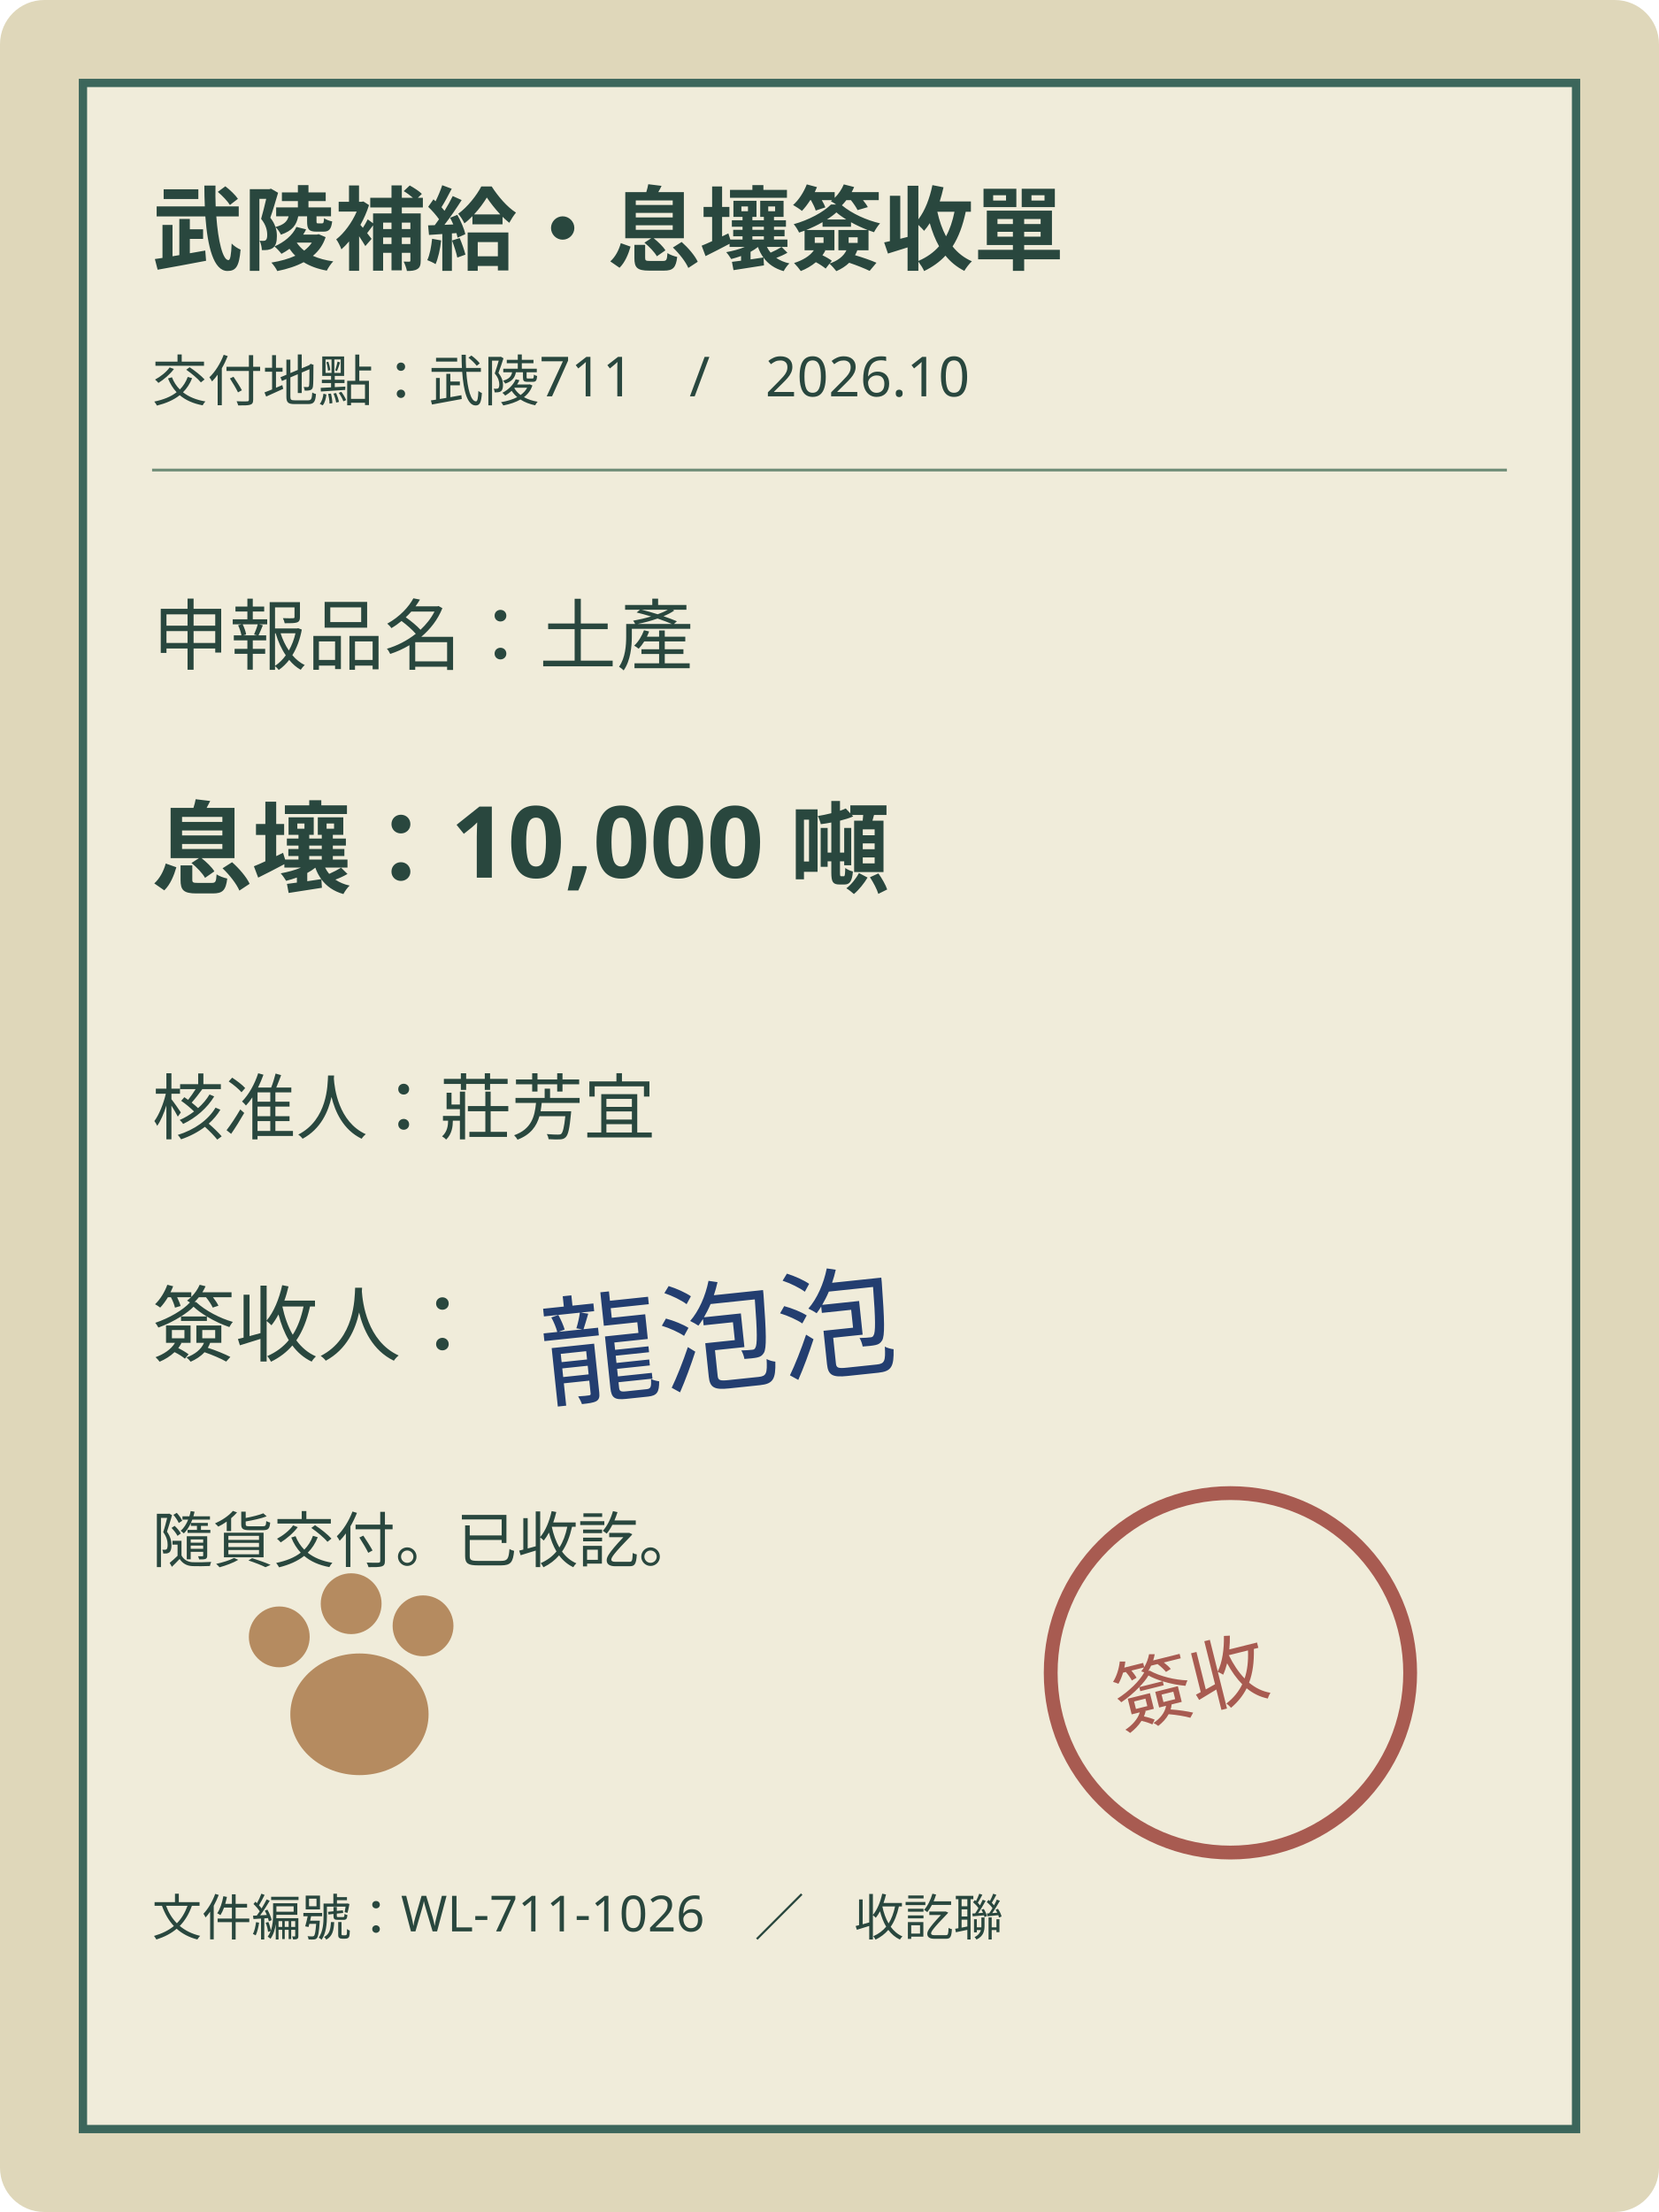
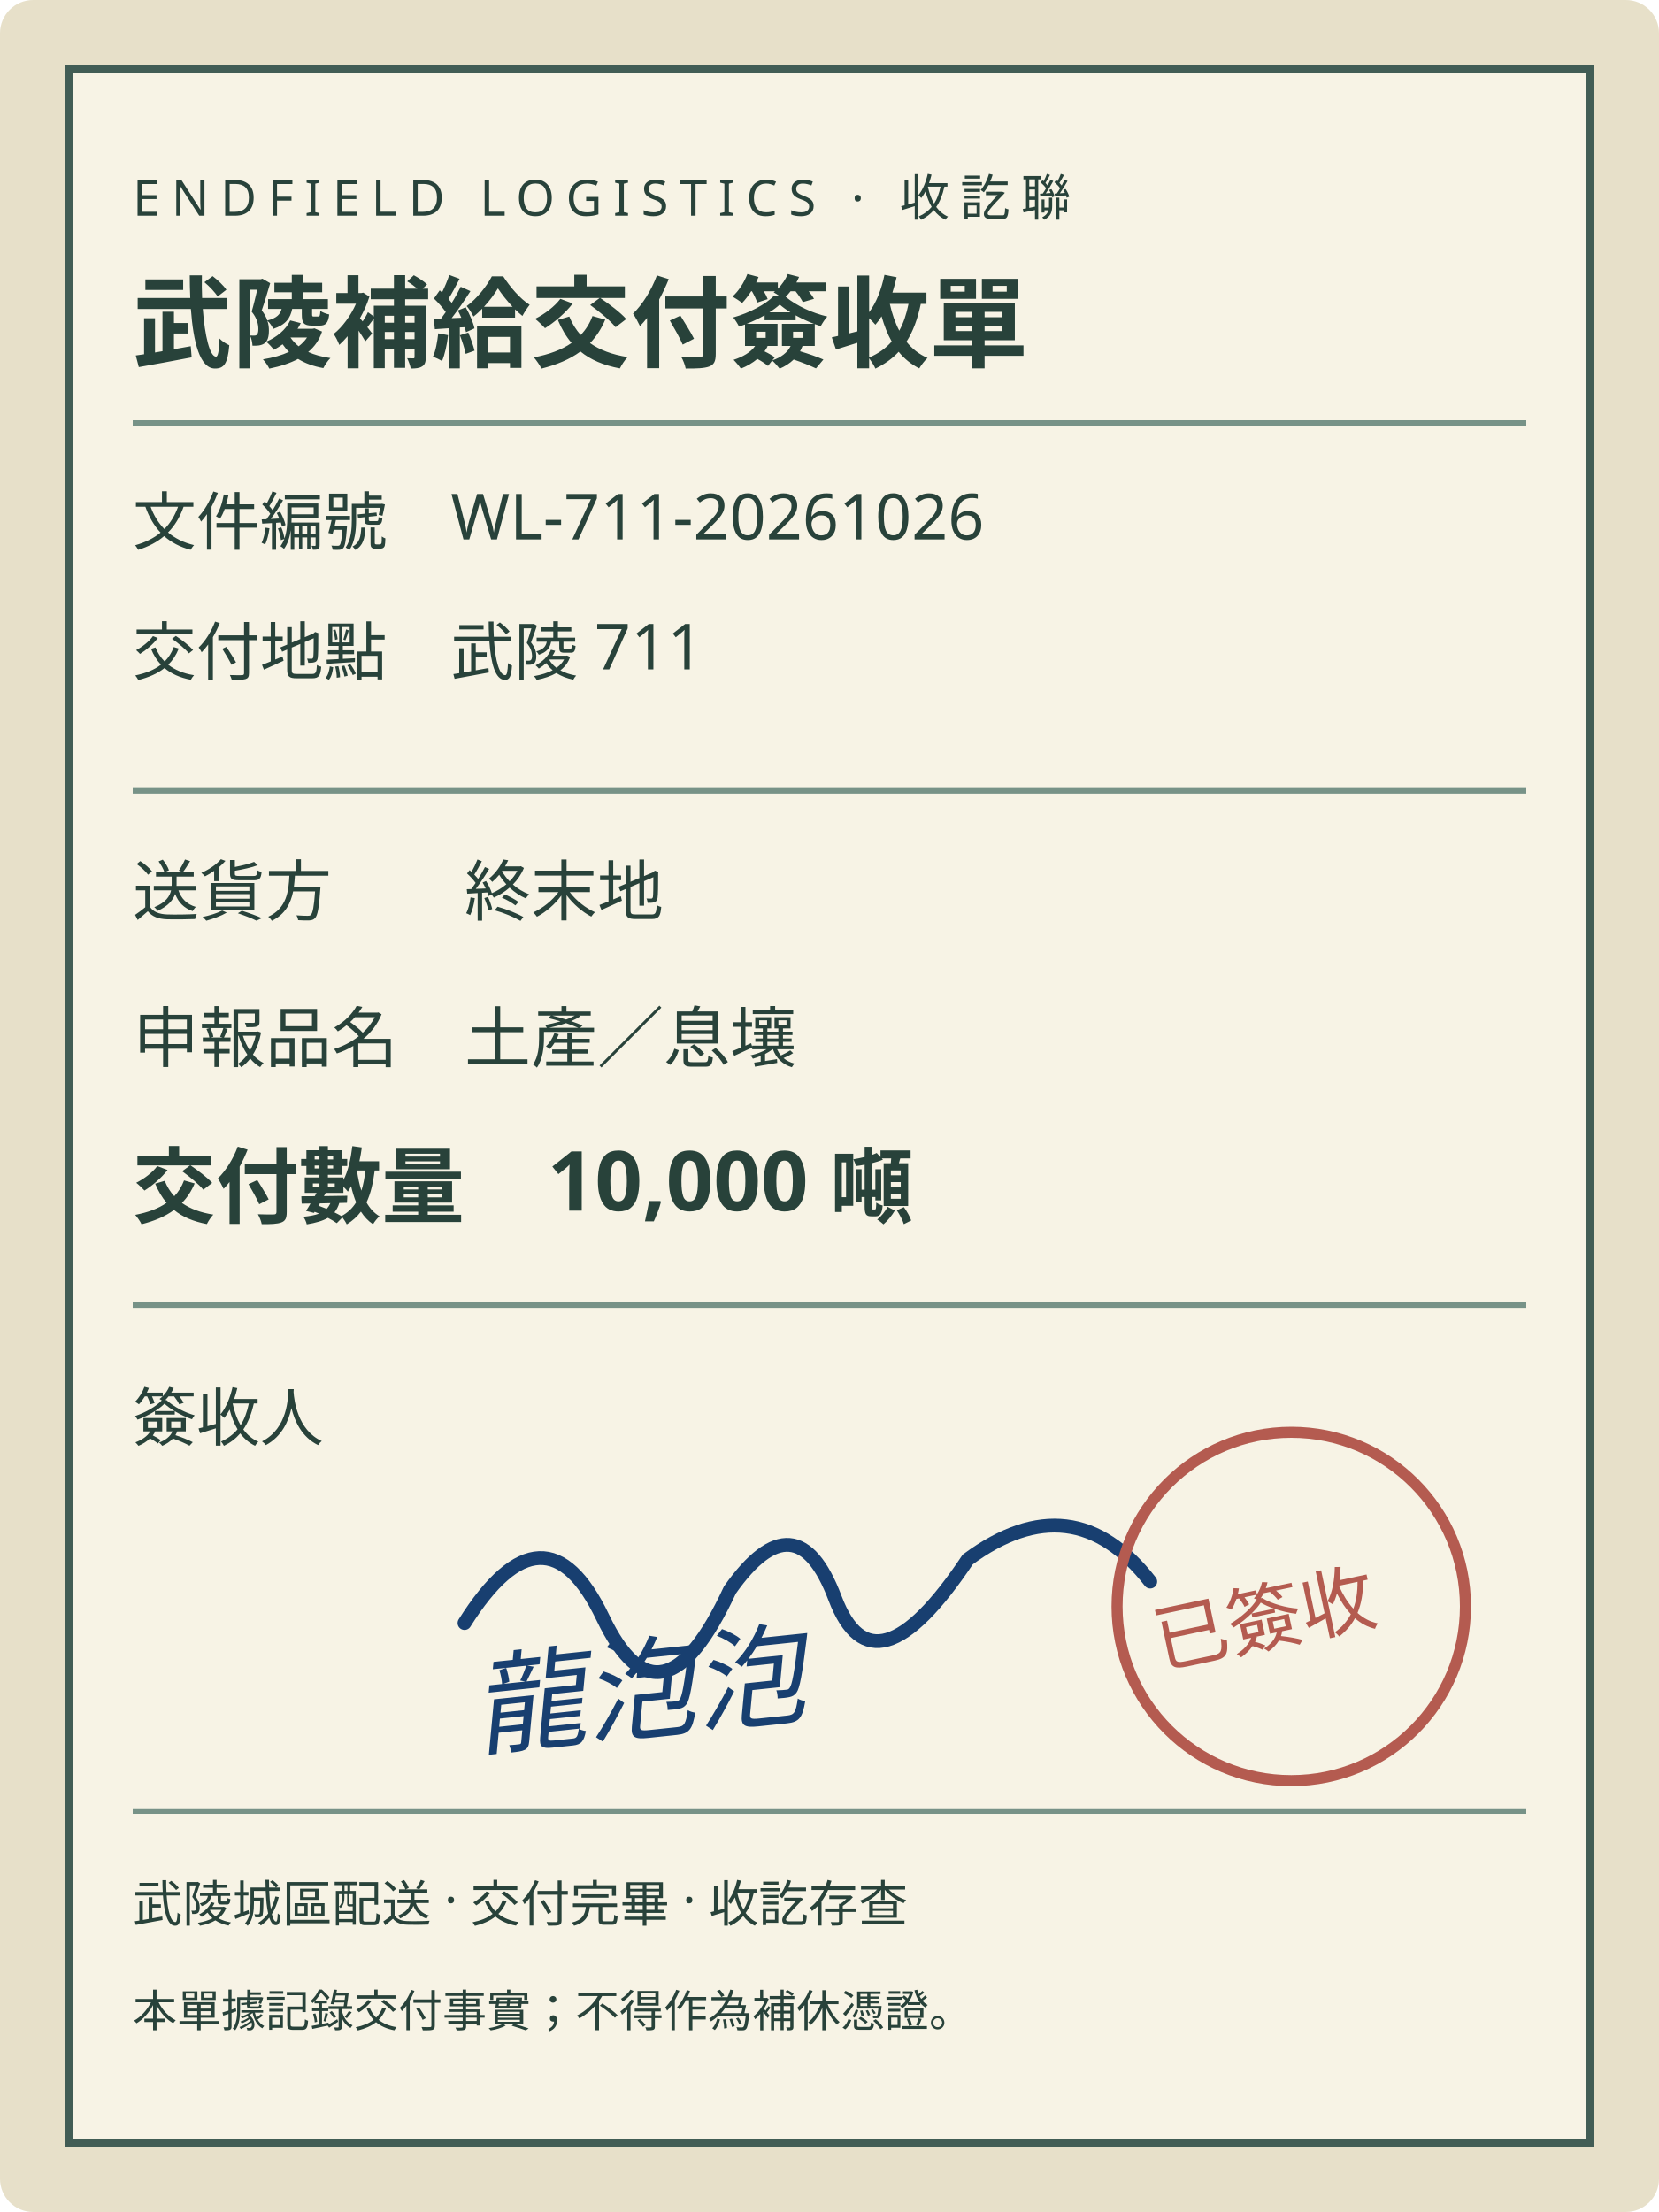
<svg xmlns="http://www.w3.org/2000/svg" width="600" height="800" viewBox="0 0 600 800">
-   <rect width="600" height="800" rx="16" fill="#dfd7ba" />
-   <rect x="30" y="30" width="540" height="740" fill="#f0ecda" stroke="#3c665b" stroke-width="3" />
-   <g font-family="sans-serif" fill="#29473e">
-     <text x="55" y="95" font-size="33" font-weight="bold">武陵補給・息壤簽收單</text>
-     <text x="55" y="145" font-size="20">交付地點：武陵711　/　2026.10</text>
-     <path d="M55 170H545" stroke="#6e8c76" />
-     <text x="55" y="240" font-size="28">申報品名：土產</text>
-     <text x="55" y="320" font-size="36" font-weight="bold">息壤：10,000 噸</text>
-     <text x="55" y="410" font-size="26">核准人：莊芳宜</text>
-     <text x="55" y="490" font-size="30">簽收人：</text>
-     <text x="55" y="565" font-size="22">隨貨交付。已收訖。</text>
-     <text x="55" y="700" font-size="18">文件編號：WL-711-1026　／　收訖聯</text>
+   <rect width="600" height="800" rx="12" fill="#e7e0c9" />
+   <rect x="25" y="25" width="550" height="750" fill="#f7f3e5" stroke="#425d55" stroke-width="3" />
+   <g fill="#28423a" font-family="sans-serif">
+     <text x="48" y="78" font-size="18" letter-spacing="4">ENDFIELD LOGISTICS · 收訖聯</text>
+     <text x="48" y="130" font-size="36" font-weight="bold">武陵補給交付簽收單</text>
+     <path d="M48 153H552M48 286H552M48 472H552M48 655H552" stroke="#779287" stroke-width="2" />
+     <text x="48" y="197" font-size="23">文件編號　WL-711-20261026</text>
+     <text x="48" y="244" font-size="23">交付地點　武陵 711</text>
+     <text x="48" y="331" font-size="24">送貨方　　終末地</text>
+     <text x="48" y="384" font-size="24">申報品名　土產／息壤</text>
+     <text x="48" y="440" font-size="30" font-weight="bold">交付數量　10,000 噸</text>
+     <text x="48" y="521" font-size="23">簽收人</text>
+     <text x="48" y="695" font-size="18">武陵城區配送 · 交付完畢 · 收訖存查</text>
+     <text x="48" y="733" font-size="16">本單據記錄交付事實；不得作為補休憑證。</text>
  </g>
-   <circle cx="445" cy="605" r="65" fill="none" stroke="#a85b51" stroke-width="5" />
-   <text x="402" y="615" fill="#a85b51" font-family="sans-serif" font-size="28" transform="rotate(-14 445 605)">簽收</text>
-   <g fill="#b58b60">
-     <ellipse cx="130" cy="620" rx="25" ry="22" />
-     <circle cx="101" cy="592" r="11" />
-     <circle cx="127" cy="580" r="11" />
-     <circle cx="153" cy="588" r="11" />
-   </g>
-   <text x="195" y="497" font-family="BiauKai,DFKai-SB,KaiTi,cursive" font-size="43" fill="#233e70" transform="rotate(-6 280 480)">龍泡泡</text>
+   <path d="M168 587q29-46 50-2t46-10q24-34 38 3t48-14q38-28 66 8" fill="none" stroke="#183f70" stroke-width="5" stroke-linecap="round" />
+   <text x="170" y="620" font-family="KaiTi,cursive" font-style="italic" font-size="40" fill="#183f70" transform="rotate(-6 285 595)">龍泡泡</text>
+   <circle cx="467" cy="581" r="63" fill="none" stroke="#b45b50" stroke-width="4" />
+   <text x="416" y="593" font-family="sans-serif" font-size="27" fill="#b45b50" transform="rotate(-12 467 581)">已簽收</text>
</svg>
